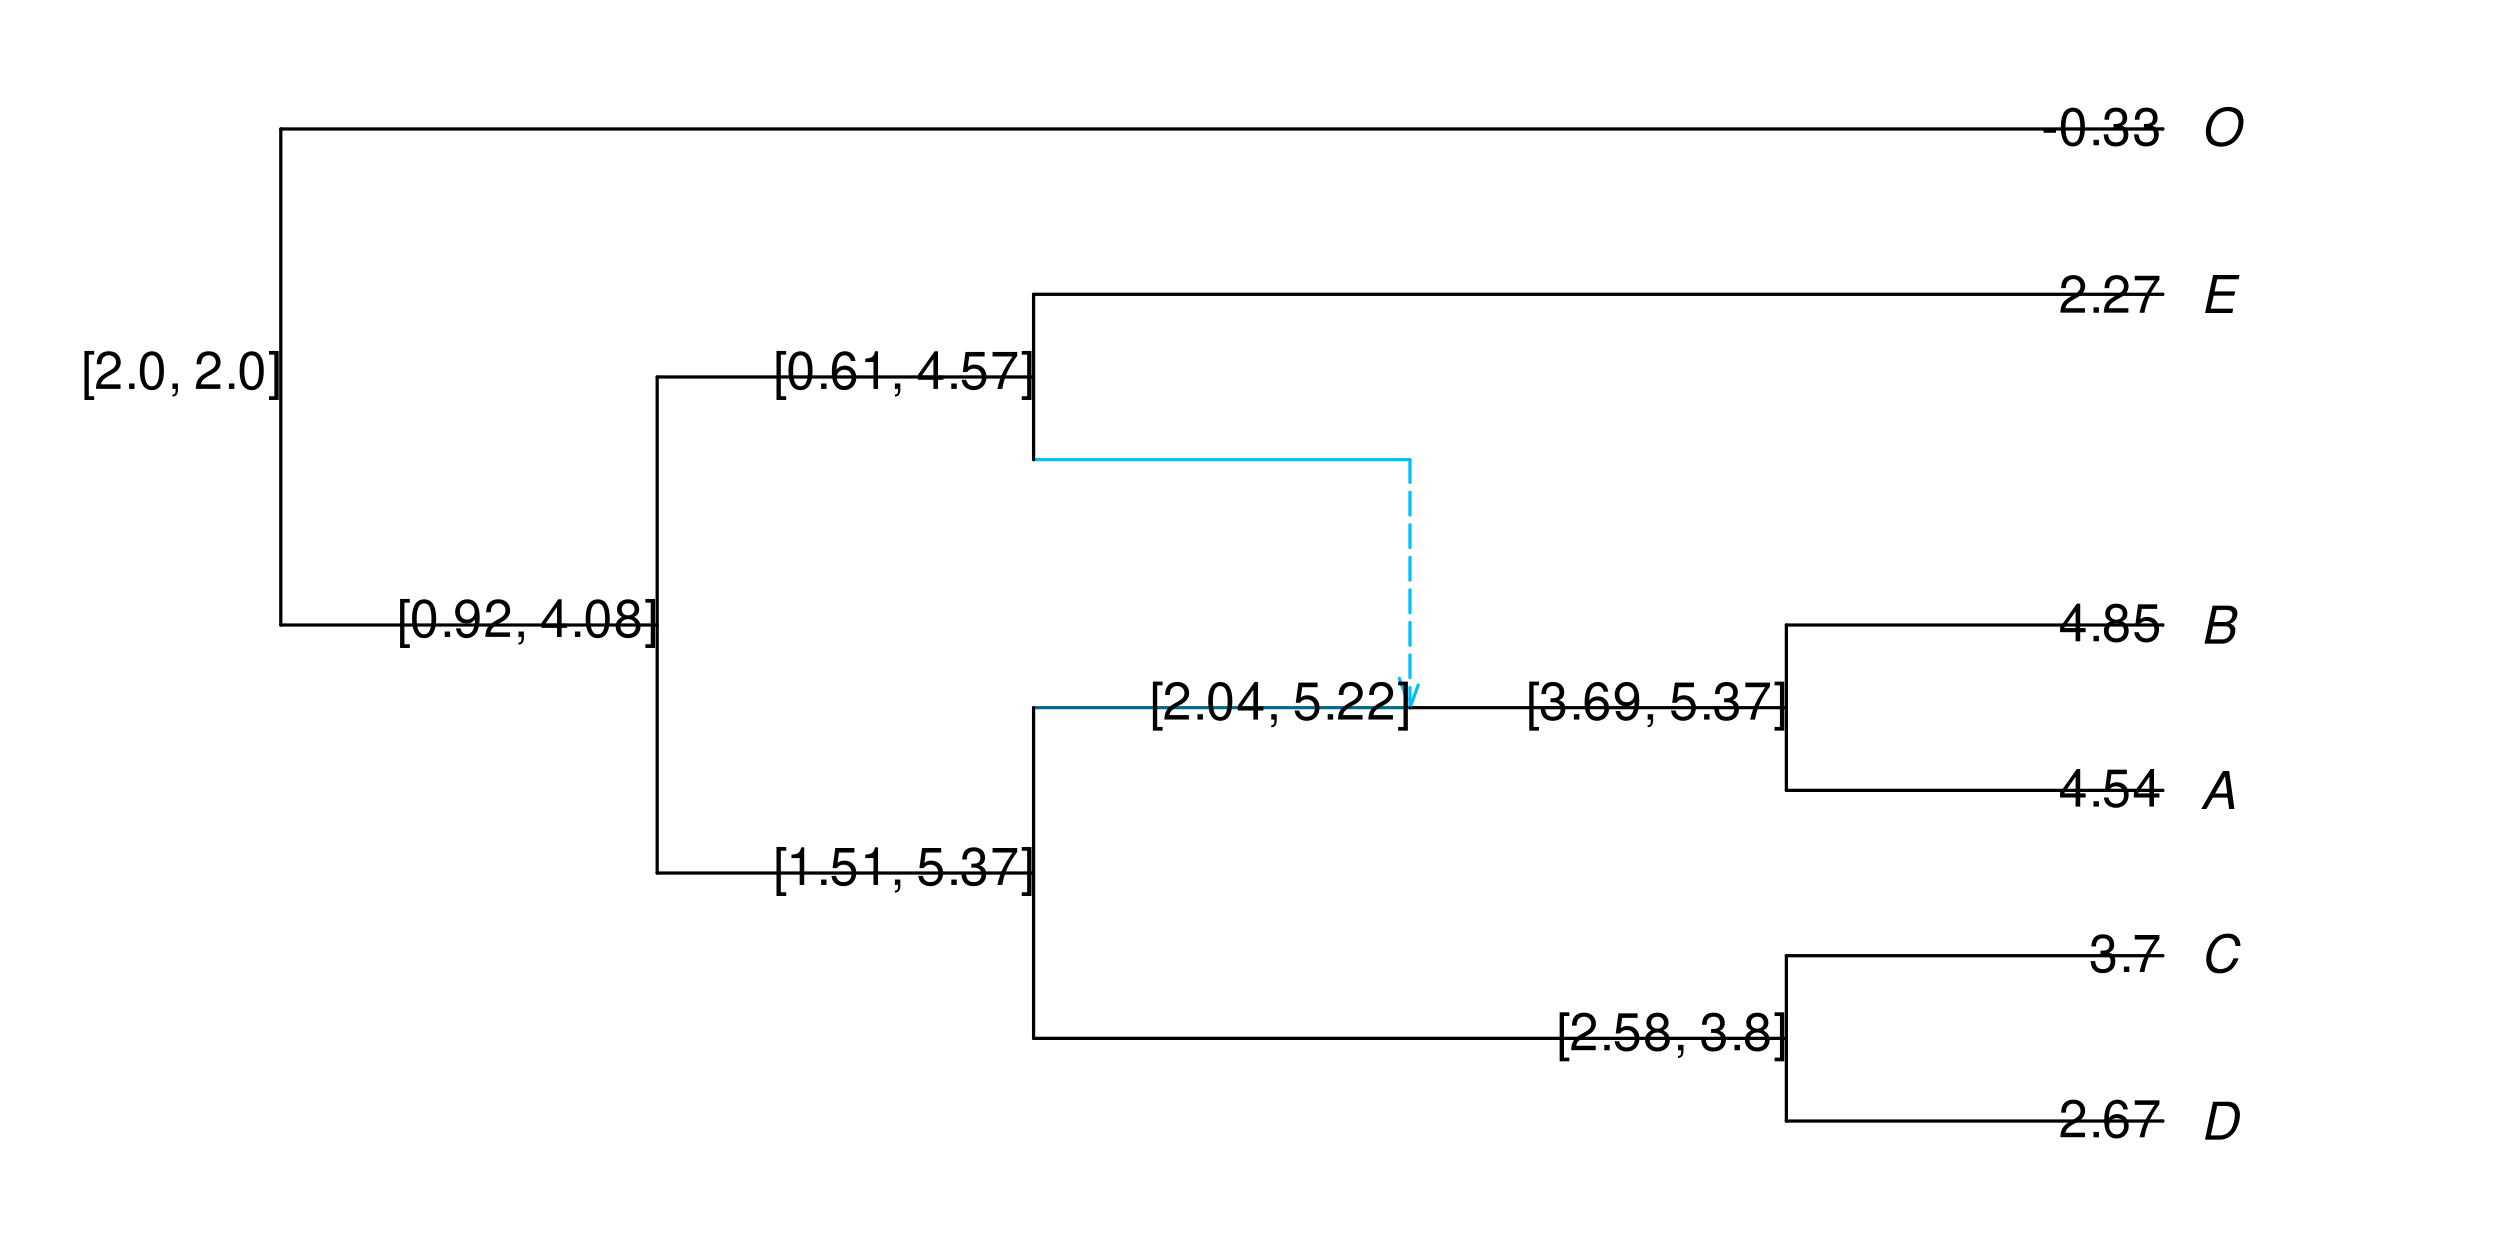
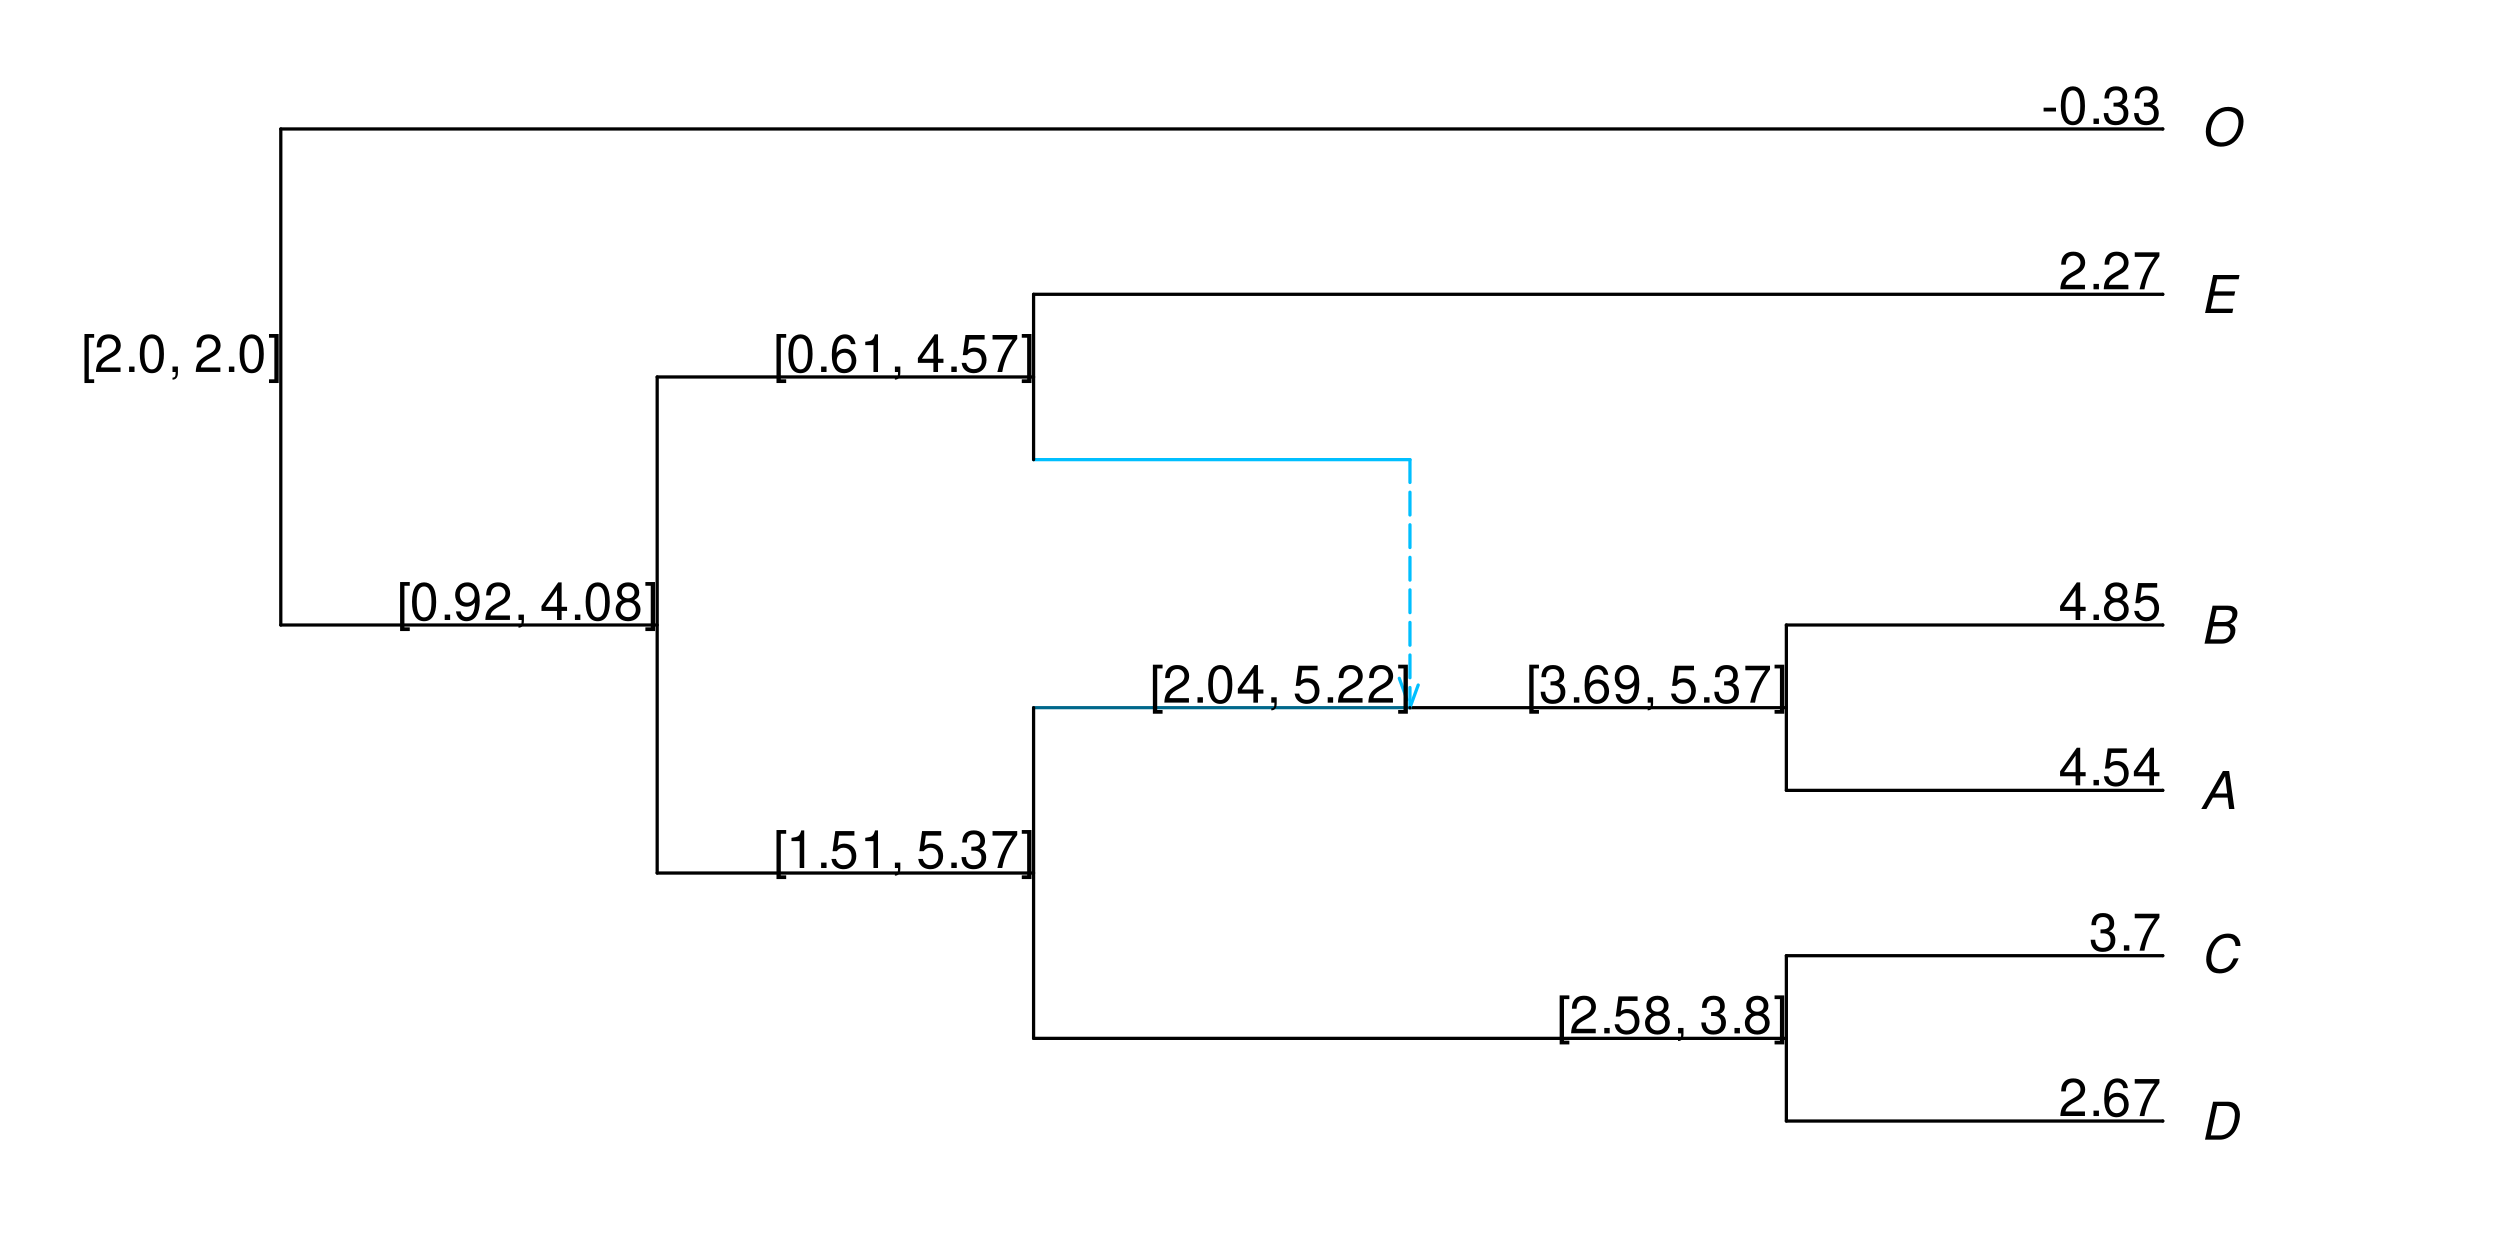
<svg xmlns="http://www.w3.org/2000/svg" xmlns:xlink="http://www.w3.org/1999/xlink" width="576" height="288" viewBox="0 0 576 288">
  <defs>
    <g>
      <g id="glyph-0-0">
        <path d="M 1.062 0 L 4.453 0 C 5.75 0 6.844 -0.547 7.719 -1.609 C 8.531 -2.609 9.109 -4.359 9.109 -5.859 C 9.109 -6.734 8.75 -7.625 8.188 -8.125 C 7.734 -8.531 7.094 -8.75 6.312 -8.75 L 2.922 -8.75 Z M 2.406 -0.984 L 3.859 -7.766 L 5.906 -7.766 C 6.734 -7.766 7.375 -7.453 7.688 -6.891 C 7.859 -6.547 7.953 -6.188 7.953 -5.766 C 7.953 -4.656 7.578 -3.219 7.094 -2.453 C 6.484 -1.5 5.562 -0.984 4.469 -0.984 Z M 2.406 -0.984 " />
      </g>
      <g id="glyph-0-1">
        <path d="M 9.234 -6.031 C 9.219 -6.547 9.156 -6.859 9.031 -7.219 C 8.781 -7.938 8.156 -8.531 7.422 -8.75 C 7.109 -8.844 6.75 -8.891 6.391 -8.891 C 5.266 -8.891 4.25 -8.516 3.469 -7.812 C 2.5 -6.938 1.797 -5.672 1.484 -4.234 C 1.391 -3.797 1.344 -3.344 1.344 -2.906 C 1.344 -1.484 2.047 -0.328 3.125 0.078 C 3.5 0.203 3.938 0.281 4.406 0.281 C 5.672 0.281 6.781 -0.188 7.562 -1.047 C 8.031 -1.562 8.406 -2.219 8.812 -3.188 L 7.641 -3.188 C 7.344 -2.516 7.156 -2.141 6.938 -1.844 C 6.438 -1.141 5.516 -0.703 4.578 -0.703 C 3.859 -0.703 3.141 -1.094 2.828 -1.688 C 2.609 -2.094 2.5 -2.578 2.5 -3.125 C 2.5 -5.078 3.594 -7.094 5 -7.688 C 5.359 -7.844 5.766 -7.922 6.188 -7.922 C 7.391 -7.922 7.984 -7.328 8.094 -6.031 Z M 9.234 -6.031 " />
      </g>
      <g id="glyph-0-2">
        <path d="M 6.281 -2.625 L 6.609 0 L 7.844 0 L 6.625 -8.75 L 5.188 -8.75 L 0.203 0 L 1.391 0 L 2.875 -2.625 Z M 6.172 -3.562 L 3.391 -3.562 L 5.688 -7.562 Z M 6.172 -3.562 " />
      </g>
      <g id="glyph-0-3">
        <path d="M 0.953 0 L 4.906 0 C 5.891 0 6.656 -0.344 7.281 -1.047 C 7.797 -1.625 8.062 -2.312 8.062 -3.094 C 8.062 -3.828 7.734 -4.25 6.906 -4.609 C 7.766 -4.984 8.328 -5.656 8.484 -6.484 C 8.516 -6.641 8.531 -6.812 8.531 -7.016 C 8.531 -7.469 8.406 -7.812 8.094 -8.141 C 7.688 -8.562 7.188 -8.75 6.359 -8.75 L 2.812 -8.75 Z M 3.125 -4.984 L 3.734 -7.766 L 5.891 -7.766 C 6.922 -7.766 7.375 -7.438 7.375 -6.734 C 7.375 -6.281 7.219 -5.859 6.922 -5.531 C 6.562 -5.141 6.094 -4.984 5.297 -4.984 Z M 2.281 -0.984 L 2.922 -4 L 5.641 -4 C 6.469 -4 6.906 -3.625 6.906 -2.906 C 6.906 -2.438 6.781 -2.031 6.5 -1.672 C 6.125 -1.188 5.672 -0.984 5 -0.984 Z M 2.281 -0.984 " />
      </g>
      <g id="glyph-0-4">
        <path d="M 3.062 -3.984 L 7.797 -3.984 L 8.016 -4.969 L 3.266 -4.969 L 3.859 -7.766 L 8.812 -7.766 L 9.016 -8.75 L 2.938 -8.75 L 1.078 0 L 7.359 0 L 7.562 -0.984 L 2.406 -0.984 Z M 3.062 -3.984 " />
      </g>
      <g id="glyph-0-5">
        <path d="M 6.438 -8.891 C 5.375 -8.891 4.453 -8.594 3.625 -7.969 C 2.609 -7.219 1.844 -6.078 1.469 -4.781 C 1.312 -4.25 1.25 -3.703 1.25 -3.156 C 1.25 -2.109 1.578 -1.203 2.125 -0.641 C 2.703 -0.078 3.672 0.281 4.688 0.281 C 6.594 0.281 8.047 -0.594 9.047 -2.312 C 9.641 -3.328 9.938 -4.453 9.938 -5.562 C 9.938 -6.203 9.781 -6.859 9.5 -7.375 C 9.172 -8 8.641 -8.422 7.875 -8.672 C 7.422 -8.812 6.969 -8.891 6.438 -8.891 Z M 6.297 -7.922 C 7.109 -7.922 7.891 -7.578 8.297 -7.062 C 8.609 -6.641 8.781 -6.078 8.781 -5.359 C 8.781 -4.453 8.547 -3.531 8.094 -2.719 C 7.578 -1.812 6.906 -1.219 6.031 -0.906 C 5.641 -0.75 5.266 -0.703 4.844 -0.703 C 3.547 -0.703 2.609 -1.469 2.438 -2.719 C 2.406 -2.891 2.406 -3.078 2.406 -3.25 C 2.406 -4.156 2.641 -5.094 3.094 -5.906 C 3.594 -6.797 4.266 -7.391 5.141 -7.719 C 5.531 -7.859 5.891 -7.922 6.297 -7.922 Z M 6.297 -7.922 " />
      </g>
      <g id="glyph-1-0">
        <path d="M 6.078 -1.047 L 1.594 -1.047 C 1.703 -1.766 2.094 -2.219 3.125 -2.859 L 4.328 -3.531 C 5.516 -4.188 6.125 -5.078 6.125 -6.141 C 6.125 -6.859 5.844 -7.531 5.344 -8 C 4.844 -8.453 4.219 -8.672 3.406 -8.672 C 2.328 -8.672 1.531 -8.297 1.062 -7.547 C 0.75 -7.094 0.625 -6.547 0.594 -5.672 L 1.656 -5.672 C 1.688 -6.266 1.766 -6.609 1.906 -6.906 C 2.188 -7.422 2.734 -7.75 3.375 -7.75 C 4.328 -7.75 5.047 -7.062 5.047 -6.125 C 5.047 -5.422 4.656 -4.828 3.906 -4.391 L 2.797 -3.75 C 1.016 -2.719 0.5 -1.906 0.406 -0.016 L 6.078 -0.016 Z M 6.078 -1.047 " />
      </g>
      <g id="glyph-1-1">
        <path d="M 2.297 -1.25 L 1.047 -1.25 L 1.047 0 L 2.297 0 Z M 2.297 -1.25 " />
      </g>
      <g id="glyph-1-2">
        <path d="M 5.969 -6.422 C 5.766 -7.844 4.859 -8.672 3.562 -8.672 C 2.625 -8.672 1.781 -8.219 1.281 -7.438 C 0.75 -6.594 0.516 -5.531 0.516 -3.953 C 0.516 -2.5 0.719 -1.578 1.234 -0.797 C 1.688 -0.094 2.438 0.281 3.375 0.281 C 4.984 0.281 6.156 -0.938 6.156 -2.625 C 6.156 -4.219 5.078 -5.359 3.547 -5.359 C 2.719 -5.359 2.047 -5.047 1.594 -4.406 C 1.609 -6.547 2.281 -7.734 3.484 -7.734 C 4.234 -7.734 4.75 -7.266 4.922 -6.422 Z M 3.422 -4.422 C 4.438 -4.422 5.078 -3.703 5.078 -2.547 C 5.078 -1.453 4.359 -0.656 3.391 -0.656 C 2.406 -0.656 1.656 -1.484 1.656 -2.594 C 1.656 -3.672 2.375 -4.422 3.422 -4.422 Z M 3.422 -4.422 " />
      </g>
      <g id="glyph-1-3">
        <path d="M 6.234 -8.516 L 0.547 -8.516 L 0.547 -7.469 L 5.141 -7.469 C 3.125 -4.578 2.297 -2.797 1.656 0 L 2.781 0 C 3.25 -2.719 4.312 -5.062 6.234 -7.625 Z M 6.234 -8.516 " />
      </g>
      <g id="glyph-1-4">
        <path d="M 2.656 -4 L 3.234 -4 C 4.375 -4 4.984 -3.453 4.984 -2.406 C 4.984 -1.312 4.328 -0.656 3.234 -0.656 C 2.078 -0.656 1.516 -1.25 1.438 -2.516 L 0.391 -2.516 C 0.438 -1.828 0.547 -1.375 0.75 -0.984 C 1.203 -0.141 2.031 0.281 3.188 0.281 C 4.938 0.281 6.078 -0.781 6.078 -2.422 C 6.078 -3.531 5.656 -4.125 4.625 -4.484 C 5.422 -4.812 5.812 -5.406 5.812 -6.281 C 5.812 -7.781 4.844 -8.672 3.234 -8.672 C 1.516 -8.672 0.594 -7.719 0.562 -5.875 L 1.625 -5.875 C 1.625 -6.406 1.688 -6.703 1.812 -6.969 C 2.047 -7.469 2.578 -7.75 3.234 -7.75 C 4.172 -7.75 4.734 -7.188 4.734 -6.25 C 4.734 -5.641 4.531 -5.266 4.062 -5.062 C 3.766 -4.938 3.391 -4.891 2.656 -4.891 Z M 2.656 -4 " />
      </g>
      <g id="glyph-1-5">
        <path d="M 3 -8.75 L 0.766 -8.75 L 0.766 2.547 L 3 2.547 L 3 1.688 L 1.766 1.688 L 1.766 -7.891 L 3 -7.891 Z M 3 -8.75 " />
      </g>
      <g id="glyph-1-6">
        <path d="M 5.719 -8.516 L 1.312 -8.516 L 0.688 -3.875 L 1.656 -3.875 C 2.141 -4.469 2.562 -4.672 3.234 -4.672 C 4.375 -4.672 5.078 -3.891 5.078 -2.625 C 5.078 -1.406 4.375 -0.656 3.219 -0.656 C 2.297 -0.656 1.734 -1.125 1.469 -2.094 L 0.422 -2.094 C 0.562 -1.391 0.688 -1.062 0.938 -0.75 C 1.422 -0.094 2.281 0.281 3.234 0.281 C 4.953 0.281 6.156 -0.969 6.156 -2.766 C 6.156 -4.453 5.047 -5.609 3.406 -5.609 C 2.812 -5.609 2.328 -5.453 1.844 -5.094 L 2.172 -7.469 L 5.719 -7.469 Z M 5.719 -8.516 " />
      </g>
      <g id="glyph-1-7">
        <path d="M 4.688 -4.578 C 5.578 -5.109 5.859 -5.547 5.859 -6.359 C 5.859 -7.734 4.812 -8.672 3.297 -8.672 C 1.797 -8.672 0.75 -7.734 0.75 -6.375 C 0.75 -5.547 1.016 -5.125 1.891 -4.578 C 0.922 -4.078 0.438 -3.375 0.438 -2.406 C 0.438 -0.828 1.609 0.281 3.297 0.281 C 4.984 0.281 6.156 -0.828 6.156 -2.406 C 6.156 -3.375 5.672 -4.078 4.688 -4.578 Z M 3.297 -7.734 C 4.203 -7.734 4.781 -7.203 4.781 -6.344 C 4.781 -5.516 4.188 -4.984 3.297 -4.984 C 2.406 -4.984 1.828 -5.516 1.828 -6.359 C 1.828 -7.203 2.406 -7.734 3.297 -7.734 Z M 3.297 -4.094 C 4.359 -4.094 5.078 -3.391 5.078 -2.391 C 5.078 -1.344 4.375 -0.656 3.281 -0.656 C 2.25 -0.656 1.531 -1.375 1.531 -2.375 C 1.531 -3.406 2.234 -4.094 3.297 -4.094 Z M 3.297 -4.094 " />
      </g>
      <g id="glyph-1-8">
        <path d="M 1.047 -1.25 L 1.047 0 L 1.766 0 L 1.766 0.219 C 1.766 1.047 1.609 1.281 1.047 1.312 L 1.047 1.766 C 1.844 1.781 2.297 1.219 2.297 0.188 L 2.297 -1.25 Z M 1.047 -1.25 " />
      </g>
      <g id="glyph-1-9">
</g>
      <g id="glyph-1-10">
        <path d="M 0.281 2.547 L 2.516 2.547 L 2.516 -8.75 L 0.281 -8.75 L 0.281 -7.891 L 1.516 -7.891 L 1.516 1.688 L 0.281 1.688 Z M 0.281 2.547 " />
      </g>
      <g id="glyph-1-11">
        <path d="M 3.922 -2.094 L 3.922 0 L 4.984 0 L 4.984 -2.094 L 6.234 -2.094 L 6.234 -3.047 L 4.984 -3.047 L 4.984 -8.672 L 4.203 -8.672 L 0.344 -3.219 L 0.344 -2.094 Z M 3.922 -3.047 L 1.266 -3.047 L 3.922 -6.875 Z M 3.922 -3.047 " />
      </g>
      <g id="glyph-1-12">
        <path d="M 0.641 -1.984 C 0.844 -0.562 1.75 0.281 3.047 0.281 C 4 0.281 4.844 -0.188 5.344 -0.953 C 5.875 -1.812 6.109 -2.875 6.109 -4.438 C 6.109 -5.906 5.891 -6.828 5.391 -7.594 C 4.922 -8.297 4.172 -8.672 3.234 -8.672 C 1.625 -8.672 0.453 -7.469 0.453 -5.781 C 0.453 -4.188 1.531 -3.062 3.078 -3.062 C 3.875 -3.062 4.469 -3.344 5.016 -4.016 C 5 -1.844 4.328 -0.656 3.125 -0.656 C 2.375 -0.656 1.859 -1.141 1.688 -1.984 Z M 3.234 -7.75 C 4.219 -7.75 4.953 -6.922 4.953 -5.812 C 4.953 -4.734 4.234 -4 3.188 -4 C 2.172 -4 1.531 -4.719 1.531 -5.875 C 1.531 -6.953 2.25 -7.75 3.234 -7.75 Z M 3.234 -7.75 " />
      </g>
      <g id="glyph-1-13">
        <path d="M 3.297 -8.672 C 2.516 -8.672 1.781 -8.312 1.344 -7.734 C 0.797 -6.953 0.516 -5.812 0.516 -4.203 C 0.516 -1.266 1.469 0.281 3.297 0.281 C 5.094 0.281 6.078 -1.266 6.078 -4.125 C 6.078 -5.812 5.812 -6.938 5.25 -7.734 C 4.812 -8.328 4.109 -8.672 3.297 -8.672 Z M 3.297 -7.734 C 4.438 -7.734 5 -6.578 5 -4.219 C 5 -1.75 4.453 -0.594 3.281 -0.594 C 2.156 -0.594 1.594 -1.797 1.594 -4.188 C 1.594 -6.578 2.156 -7.734 3.297 -7.734 Z M 3.297 -7.734 " />
      </g>
      <g id="glyph-1-14">
        <path d="M 3.109 -6.188 L 3.109 0 L 4.156 0 L 4.156 -8.672 L 3.469 -8.672 C 3.094 -7.344 2.859 -7.156 1.219 -6.953 L 1.219 -6.188 Z M 3.109 -6.188 " />
      </g>
      <g id="glyph-1-15">
        <path d="M 3.406 -3.75 L 0.547 -3.75 L 0.547 -2.875 L 3.406 -2.875 Z M 3.406 -3.75 " />
      </g>
    </g>
  </defs>
  <rect x="-57.6" y="-28.8" width="691.2" height="345.6" fill="rgb(100%, 100%, 100%)" fill-opacity="1" />
  <path fill="none" stroke-width="0.75" stroke-linecap="round" stroke-linejoin="round" stroke="rgb(0%, 0%, 0%)" stroke-opacity="1" stroke-miterlimit="10" d="M 411.578 258.285 L 498.297 258.285 " />
  <path fill="none" stroke-width="0.75" stroke-linecap="round" stroke-linejoin="round" stroke="rgb(0%, 0%, 0%)" stroke-opacity="1" stroke-miterlimit="10" d="M 411.578 220.191 L 498.297 220.191 " />
  <path fill="none" stroke-width="0.75" stroke-linecap="round" stroke-linejoin="round" stroke="rgb(0%, 0%, 0%)" stroke-opacity="1" stroke-miterlimit="10" d="M 238.137 239.238 L 411.578 239.238 " />
  <path fill="none" stroke-width="0.75" stroke-linecap="round" stroke-linejoin="round" stroke="rgb(0%, 0%, 0%)" stroke-opacity="1" stroke-miterlimit="10" d="M 411.578 182.094 L 498.297 182.094 " />
  <path fill="none" stroke-width="0.75" stroke-linecap="round" stroke-linejoin="round" stroke="rgb(0%, 0%, 0%)" stroke-opacity="1" stroke-miterlimit="10" d="M 411.578 144 L 498.297 144 " />
  <path fill="none" stroke-width="0.75" stroke-linecap="round" stroke-linejoin="round" stroke="rgb(0%, 0%, 0%)" stroke-opacity="1" stroke-miterlimit="10" d="M 324.855 163.047 L 411.578 163.047 " />
  <path fill="none" stroke-width="0.75" stroke-linecap="round" stroke-linejoin="round" stroke="rgb(0%, 40.784%, 54.51%)" stroke-opacity="1" stroke-miterlimit="10" d="M 238.137 163.047 L 324.855 163.047 " />
  <path fill="none" stroke-width="0.75" stroke-linecap="round" stroke-linejoin="round" stroke="rgb(0%, 0%, 0%)" stroke-opacity="1" stroke-miterlimit="10" d="M 151.414 201.145 L 238.137 201.145 " />
  <path fill="none" stroke-width="0.75" stroke-linecap="round" stroke-linejoin="round" stroke="rgb(0%, 74.902%, 100%)" stroke-opacity="1" stroke-miterlimit="10" d="M 238.137 105.906 L 324.855 105.906 " />
  <path fill="none" stroke-width="0.75" stroke-linecap="round" stroke-linejoin="round" stroke="rgb(0%, 0%, 0%)" stroke-opacity="1" stroke-miterlimit="10" d="M 238.137 67.809 L 498.297 67.809 " />
  <path fill="none" stroke-width="0.75" stroke-linecap="round" stroke-linejoin="round" stroke="rgb(0%, 0%, 0%)" stroke-opacity="1" stroke-miterlimit="10" d="M 151.414 86.855 L 238.137 86.855 " />
  <path fill="none" stroke-width="0.75" stroke-linecap="round" stroke-linejoin="round" stroke="rgb(0%, 0%, 0%)" stroke-opacity="1" stroke-miterlimit="10" d="M 64.695 144 L 151.414 144 " />
  <path fill="none" stroke-width="0.75" stroke-linecap="round" stroke-linejoin="round" stroke="rgb(0%, 0%, 0%)" stroke-opacity="1" stroke-miterlimit="10" d="M 64.695 29.715 L 498.297 29.715 " />
  <path fill="none" stroke-width="0.75" stroke-linecap="round" stroke-linejoin="round" stroke="rgb(0%, 74.902%, 100%)" stroke-opacity="1" stroke-dasharray="5.25 2.25" stroke-miterlimit="10" d="M 324.855 105.906 L 324.855 163.047 " />
  <path fill="none" stroke-width="0.75" stroke-linecap="round" stroke-linejoin="round" stroke="rgb(0%, 74.902%, 100%)" stroke-opacity="1" stroke-dasharray="5.25 2.25" stroke-miterlimit="10" d="M 322.395 156.281 L 324.855 163.047 L 327.32 156.281 " />
  <path fill="none" stroke-width="0.75" stroke-linecap="round" stroke-linejoin="round" stroke="rgb(0%, 0%, 0%)" stroke-opacity="1" stroke-miterlimit="10" d="M 498.297 258.285 L 498.297 258.285 " />
  <path fill="none" stroke-width="0.75" stroke-linecap="round" stroke-linejoin="round" stroke="rgb(0%, 0%, 0%)" stroke-opacity="1" stroke-miterlimit="10" d="M 498.297 220.191 L 498.297 220.191 " />
  <path fill="none" stroke-width="0.75" stroke-linecap="round" stroke-linejoin="round" stroke="rgb(0%, 0%, 0%)" stroke-opacity="1" stroke-miterlimit="10" d="M 411.578 258.285 L 411.578 220.191 " />
  <path fill="none" stroke-width="0.75" stroke-linecap="round" stroke-linejoin="round" stroke="rgb(0%, 0%, 0%)" stroke-opacity="1" stroke-miterlimit="10" d="M 498.297 182.094 L 498.297 182.094 " />
  <path fill="none" stroke-width="0.75" stroke-linecap="round" stroke-linejoin="round" stroke="rgb(0%, 0%, 0%)" stroke-opacity="1" stroke-miterlimit="10" d="M 498.297 144 L 498.297 144 " />
  <path fill="none" stroke-width="0.75" stroke-linecap="round" stroke-linejoin="round" stroke="rgb(0%, 0%, 0%)" stroke-opacity="1" stroke-miterlimit="10" d="M 411.578 182.094 L 411.578 144 " />
  <path fill="none" stroke-width="0.75" stroke-linecap="round" stroke-linejoin="round" stroke="rgb(0%, 0%, 0%)" stroke-opacity="1" stroke-miterlimit="10" d="M 324.855 163.047 L 324.855 163.047 " />
  <path fill="none" stroke-width="0.75" stroke-linecap="round" stroke-linejoin="round" stroke="rgb(0%, 0%, 0%)" stroke-opacity="1" stroke-miterlimit="10" d="M 238.137 239.238 L 238.137 163.047 " />
  <path fill="none" stroke-width="0.75" stroke-linecap="round" stroke-linejoin="round" stroke="rgb(0%, 0%, 0%)" stroke-opacity="1" stroke-miterlimit="10" d="M 498.297 67.809 L 498.297 67.809 " />
  <path fill="none" stroke-width="0.75" stroke-linecap="round" stroke-linejoin="round" stroke="rgb(0%, 0%, 0%)" stroke-opacity="1" stroke-miterlimit="10" d="M 238.137 105.906 L 238.137 67.809 " />
  <path fill="none" stroke-width="0.75" stroke-linecap="round" stroke-linejoin="round" stroke="rgb(0%, 0%, 0%)" stroke-opacity="1" stroke-miterlimit="10" d="M 151.414 201.145 L 151.414 86.855 " />
  <path fill="none" stroke-width="0.75" stroke-linecap="round" stroke-linejoin="round" stroke="rgb(0%, 0%, 0%)" stroke-opacity="1" stroke-miterlimit="10" d="M 498.297 29.715 L 498.297 29.715 " />
  <path fill="none" stroke-width="0.75" stroke-linecap="round" stroke-linejoin="round" stroke="rgb(0%, 0%, 0%)" stroke-opacity="1" stroke-miterlimit="10" d="M 64.695 144 L 64.695 29.715 " />
  <g fill="rgb(0%, 0%, 0%)" fill-opacity="1">
    <use xlink:href="#glyph-0-0" x="506.969" y="262.585" />
  </g>
  <g fill="rgb(0%, 0%, 0%)" fill-opacity="1">
    <use xlink:href="#glyph-0-1" x="506.969" y="223.991" />
  </g>
  <g fill="rgb(0%, 0%, 0%)" fill-opacity="1">
    <use xlink:href="#glyph-0-2" x="506.969" y="186.394" />
  </g>
  <g fill="rgb(0%, 0%, 0%)" fill-opacity="1">
    <use xlink:href="#glyph-0-3" x="506.969" y="148.3" />
  </g>
  <g fill="rgb(0%, 0%, 0%)" fill-opacity="1">
    <use xlink:href="#glyph-0-4" x="506.969" y="72.108" />
  </g>
  <g fill="rgb(0%, 0%, 0%)" fill-opacity="1">
    <use xlink:href="#glyph-0-5" x="506.969" y="33.515" />
  </g>
  <g fill="rgb(0%, 0%, 0%)" fill-opacity="1">
-     <use xlink:href="#glyph-1-0" x="474.297" y="262.033" />
-     <use xlink:href="#glyph-1-1" x="481.297" y="262.033" />
-     <use xlink:href="#glyph-1-2" x="484.297" y="262.033" />
-     <use xlink:href="#glyph-1-3" x="491.297" y="262.033" />
-   </g>
-   <g fill="rgb(0%, 0%, 0%)" fill-opacity="1">
-     <use xlink:href="#glyph-1-4" x="481.297" y="223.939" />
-     <use xlink:href="#glyph-1-1" x="488.297" y="223.939" />
-     <use xlink:href="#glyph-1-3" x="491.297" y="223.939" />
-   </g>
-   <g fill="rgb(0%, 0%, 0%)" fill-opacity="1">
-     <use xlink:href="#glyph-1-5" x="358.578" y="241.986" />
-     <use xlink:href="#glyph-1-0" x="361.578" y="241.986" />
-     <use xlink:href="#glyph-1-1" x="368.578" y="241.986" />
-     <use xlink:href="#glyph-1-6" x="371.578" y="241.986" />
-     <use xlink:href="#glyph-1-7" x="378.578" y="241.986" />
-     <use xlink:href="#glyph-1-8" x="385.578" y="241.986" />
-     <use xlink:href="#glyph-1-9" x="388.578" y="241.986" />
-     <use xlink:href="#glyph-1-4" x="391.578" y="241.986" />
-     <use xlink:href="#glyph-1-1" x="398.578" y="241.986" />
-     <use xlink:href="#glyph-1-7" x="401.578" y="241.986" />
-     <use xlink:href="#glyph-1-10" x="408.578" y="241.986" />
-   </g>
-   <g fill="rgb(0%, 0%, 0%)" fill-opacity="1">
-     <use xlink:href="#glyph-1-11" x="474.297" y="185.842" />
-     <use xlink:href="#glyph-1-1" x="481.297" y="185.842" />
-     <use xlink:href="#glyph-1-6" x="484.297" y="185.842" />
-     <use xlink:href="#glyph-1-11" x="491.297" y="185.842" />
-   </g>
-   <g fill="rgb(0%, 0%, 0%)" fill-opacity="1">
-     <use xlink:href="#glyph-1-11" x="474.297" y="147.748" />
-     <use xlink:href="#glyph-1-1" x="481.297" y="147.748" />
-     <use xlink:href="#glyph-1-7" x="484.297" y="147.748" />
-     <use xlink:href="#glyph-1-6" x="491.297" y="147.748" />
-   </g>
-   <g fill="rgb(0%, 0%, 0%)" fill-opacity="1">
-     <use xlink:href="#glyph-1-5" x="351.578" y="165.795" />
-     <use xlink:href="#glyph-1-4" x="354.578" y="165.795" />
-     <use xlink:href="#glyph-1-1" x="361.578" y="165.795" />
-     <use xlink:href="#glyph-1-2" x="364.578" y="165.795" />
-     <use xlink:href="#glyph-1-12" x="371.578" y="165.795" />
-     <use xlink:href="#glyph-1-8" x="378.578" y="165.795" />
-     <use xlink:href="#glyph-1-9" x="381.578" y="165.795" />
-     <use xlink:href="#glyph-1-6" x="384.578" y="165.795" />
-     <use xlink:href="#glyph-1-1" x="391.578" y="165.795" />
-     <use xlink:href="#glyph-1-4" x="394.578" y="165.795" />
-     <use xlink:href="#glyph-1-3" x="401.578" y="165.795" />
-     <use xlink:href="#glyph-1-10" x="408.578" y="165.795" />
-   </g>
-   <g fill="rgb(0%, 0%, 0%)" fill-opacity="1">
-     <use xlink:href="#glyph-1-5" x="264.855" y="165.795" />
-     <use xlink:href="#glyph-1-0" x="267.855" y="165.795" />
-     <use xlink:href="#glyph-1-1" x="274.855" y="165.795" />
-     <use xlink:href="#glyph-1-13" x="277.855" y="165.795" />
-     <use xlink:href="#glyph-1-11" x="284.855" y="165.795" />
-     <use xlink:href="#glyph-1-8" x="291.855" y="165.795" />
-     <use xlink:href="#glyph-1-9" x="294.855" y="165.795" />
-     <use xlink:href="#glyph-1-6" x="297.855" y="165.795" />
-     <use xlink:href="#glyph-1-1" x="304.855" y="165.795" />
-     <use xlink:href="#glyph-1-0" x="307.855" y="165.795" />
-     <use xlink:href="#glyph-1-0" x="314.855" y="165.795" />
-     <use xlink:href="#glyph-1-10" x="321.855" y="165.795" />
-   </g>
-   <g fill="rgb(0%, 0%, 0%)" fill-opacity="1">
-     <use xlink:href="#glyph-1-5" x="178.137" y="203.893" />
-     <use xlink:href="#glyph-1-14" x="181.137" y="203.893" />
-     <use xlink:href="#glyph-1-1" x="188.137" y="203.893" />
-     <use xlink:href="#glyph-1-6" x="191.137" y="203.893" />
-     <use xlink:href="#glyph-1-14" x="198.137" y="203.893" />
-     <use xlink:href="#glyph-1-8" x="205.137" y="203.893" />
-     <use xlink:href="#glyph-1-9" x="208.137" y="203.893" />
-     <use xlink:href="#glyph-1-6" x="211.137" y="203.893" />
-     <use xlink:href="#glyph-1-1" x="218.137" y="203.893" />
-     <use xlink:href="#glyph-1-4" x="221.137" y="203.893" />
-     <use xlink:href="#glyph-1-3" x="228.137" y="203.893" />
-     <use xlink:href="#glyph-1-10" x="235.137" y="203.893" />
-   </g>
-   <g fill="rgb(0%, 0%, 0%)" fill-opacity="1">
-     <use xlink:href="#glyph-1-0" x="474.297" y="72.057" />
-     <use xlink:href="#glyph-1-1" x="481.297" y="72.057" />
-     <use xlink:href="#glyph-1-0" x="484.297" y="72.057" />
-     <use xlink:href="#glyph-1-3" x="491.297" y="72.057" />
-   </g>
-   <g fill="rgb(0%, 0%, 0%)" fill-opacity="1">
-     <use xlink:href="#glyph-1-5" x="178.137" y="89.604" />
-     <use xlink:href="#glyph-1-13" x="181.137" y="89.604" />
-     <use xlink:href="#glyph-1-1" x="188.137" y="89.604" />
-     <use xlink:href="#glyph-1-2" x="191.137" y="89.604" />
-     <use xlink:href="#glyph-1-14" x="198.137" y="89.604" />
-     <use xlink:href="#glyph-1-8" x="205.137" y="89.604" />
-     <use xlink:href="#glyph-1-9" x="208.137" y="89.604" />
-     <use xlink:href="#glyph-1-11" x="211.137" y="89.604" />
-     <use xlink:href="#glyph-1-1" x="218.137" y="89.604" />
-     <use xlink:href="#glyph-1-6" x="221.137" y="89.604" />
-     <use xlink:href="#glyph-1-3" x="228.137" y="89.604" />
-     <use xlink:href="#glyph-1-10" x="235.137" y="89.604" />
-   </g>
-   <g fill="rgb(0%, 0%, 0%)" fill-opacity="1">
-     <use xlink:href="#glyph-1-5" x="91.414" y="146.748" />
-     <use xlink:href="#glyph-1-13" x="94.414" y="146.748" />
-     <use xlink:href="#glyph-1-1" x="101.414" y="146.748" />
-     <use xlink:href="#glyph-1-12" x="104.414" y="146.748" />
-     <use xlink:href="#glyph-1-0" x="111.414" y="146.748" />
-     <use xlink:href="#glyph-1-8" x="118.414" y="146.748" />
-     <use xlink:href="#glyph-1-9" x="121.414" y="146.748" />
-     <use xlink:href="#glyph-1-11" x="124.414" y="146.748" />
-     <use xlink:href="#glyph-1-1" x="131.414" y="146.748" />
-     <use xlink:href="#glyph-1-13" x="134.414" y="146.748" />
-     <use xlink:href="#glyph-1-7" x="141.414" y="146.748" />
-     <use xlink:href="#glyph-1-10" x="148.414" y="146.748" />
-   </g>
-   <g fill="rgb(0%, 0%, 0%)" fill-opacity="1">
-     <use xlink:href="#glyph-1-15" x="470.297" y="33.463" />
-     <use xlink:href="#glyph-1-13" x="474.297" y="33.463" />
-     <use xlink:href="#glyph-1-1" x="481.297" y="33.463" />
-     <use xlink:href="#glyph-1-4" x="484.297" y="33.463" />
-     <use xlink:href="#glyph-1-4" x="491.297" y="33.463" />
-   </g>
-   <g fill="rgb(0%, 0%, 0%)" fill-opacity="1">
-     <use xlink:href="#glyph-1-5" x="18.695" y="89.604" />
-     <use xlink:href="#glyph-1-0" x="21.695" y="89.604" />
-     <use xlink:href="#glyph-1-1" x="28.695" y="89.604" />
-     <use xlink:href="#glyph-1-13" x="31.695" y="89.604" />
-     <use xlink:href="#glyph-1-8" x="38.695" y="89.604" />
-     <use xlink:href="#glyph-1-9" x="41.695" y="89.604" />
-     <use xlink:href="#glyph-1-0" x="44.695" y="89.604" />
-     <use xlink:href="#glyph-1-1" x="51.695" y="89.604" />
-     <use xlink:href="#glyph-1-13" x="54.695" y="89.604" />
-     <use xlink:href="#glyph-1-10" x="61.695" y="89.604" />
+     <use xlink:href="#glyph-1-0" x="474.297" y="257.135" />
+     <use xlink:href="#glyph-1-1" x="481.297" y="257.135" />
+     <use xlink:href="#glyph-1-2" x="484.297" y="257.135" />
+     <use xlink:href="#glyph-1-3" x="491.297" y="257.135" />
+   </g>
+   <g fill="rgb(0%, 0%, 0%)" fill-opacity="1">
+     <use xlink:href="#glyph-1-4" x="481.297" y="219.037" />
+     <use xlink:href="#glyph-1-1" x="488.297" y="219.037" />
+     <use xlink:href="#glyph-1-3" x="491.297" y="219.037" />
+   </g>
+   <g fill="rgb(0%, 0%, 0%)" fill-opacity="1">
+     <use xlink:href="#glyph-1-5" x="358.578" y="238.088" />
+     <use xlink:href="#glyph-1-0" x="361.578" y="238.088" />
+     <use xlink:href="#glyph-1-1" x="368.578" y="238.088" />
+     <use xlink:href="#glyph-1-6" x="371.578" y="238.088" />
+     <use xlink:href="#glyph-1-7" x="378.578" y="238.088" />
+     <use xlink:href="#glyph-1-8" x="385.578" y="238.088" />
+     <use xlink:href="#glyph-1-9" x="388.578" y="238.088" />
+     <use xlink:href="#glyph-1-4" x="391.578" y="238.088" />
+     <use xlink:href="#glyph-1-1" x="398.578" y="238.088" />
+     <use xlink:href="#glyph-1-7" x="401.578" y="238.088" />
+     <use xlink:href="#glyph-1-10" x="408.578" y="238.088" />
+   </g>
+   <g fill="rgb(0%, 0%, 0%)" fill-opacity="1">
+     <use xlink:href="#glyph-1-11" x="474.297" y="180.943" />
+     <use xlink:href="#glyph-1-1" x="481.297" y="180.943" />
+     <use xlink:href="#glyph-1-6" x="484.297" y="180.943" />
+     <use xlink:href="#glyph-1-11" x="491.297" y="180.943" />
+   </g>
+   <g fill="rgb(0%, 0%, 0%)" fill-opacity="1">
+     <use xlink:href="#glyph-1-11" x="474.297" y="142.85" />
+     <use xlink:href="#glyph-1-1" x="481.297" y="142.85" />
+     <use xlink:href="#glyph-1-7" x="484.297" y="142.85" />
+     <use xlink:href="#glyph-1-6" x="491.297" y="142.85" />
+   </g>
+   <g fill="rgb(0%, 0%, 0%)" fill-opacity="1">
+     <use xlink:href="#glyph-1-5" x="351.578" y="161.896" />
+     <use xlink:href="#glyph-1-4" x="354.578" y="161.896" />
+     <use xlink:href="#glyph-1-1" x="361.578" y="161.896" />
+     <use xlink:href="#glyph-1-2" x="364.578" y="161.896" />
+     <use xlink:href="#glyph-1-12" x="371.578" y="161.896" />
+     <use xlink:href="#glyph-1-8" x="378.578" y="161.896" />
+     <use xlink:href="#glyph-1-9" x="381.578" y="161.896" />
+     <use xlink:href="#glyph-1-6" x="384.578" y="161.896" />
+     <use xlink:href="#glyph-1-1" x="391.578" y="161.896" />
+     <use xlink:href="#glyph-1-4" x="394.578" y="161.896" />
+     <use xlink:href="#glyph-1-3" x="401.578" y="161.896" />
+     <use xlink:href="#glyph-1-10" x="408.578" y="161.896" />
+   </g>
+   <g fill="rgb(0%, 0%, 0%)" fill-opacity="1">
+     <use xlink:href="#glyph-1-5" x="264.855" y="161.896" />
+     <use xlink:href="#glyph-1-0" x="267.855" y="161.896" />
+     <use xlink:href="#glyph-1-1" x="274.855" y="161.896" />
+     <use xlink:href="#glyph-1-13" x="277.855" y="161.896" />
+     <use xlink:href="#glyph-1-11" x="284.855" y="161.896" />
+     <use xlink:href="#glyph-1-8" x="291.855" y="161.896" />
+     <use xlink:href="#glyph-1-9" x="294.855" y="161.896" />
+     <use xlink:href="#glyph-1-6" x="297.855" y="161.896" />
+     <use xlink:href="#glyph-1-1" x="304.855" y="161.896" />
+     <use xlink:href="#glyph-1-0" x="307.855" y="161.896" />
+     <use xlink:href="#glyph-1-0" x="314.855" y="161.896" />
+     <use xlink:href="#glyph-1-10" x="321.855" y="161.896" />
+   </g>
+   <g fill="rgb(0%, 0%, 0%)" fill-opacity="1">
+     <use xlink:href="#glyph-1-5" x="178.137" y="199.99" />
+     <use xlink:href="#glyph-1-14" x="181.137" y="199.99" />
+     <use xlink:href="#glyph-1-1" x="188.137" y="199.99" />
+     <use xlink:href="#glyph-1-6" x="191.137" y="199.99" />
+     <use xlink:href="#glyph-1-14" x="198.137" y="199.99" />
+     <use xlink:href="#glyph-1-8" x="205.137" y="199.99" />
+     <use xlink:href="#glyph-1-9" x="208.137" y="199.99" />
+     <use xlink:href="#glyph-1-6" x="211.137" y="199.99" />
+     <use xlink:href="#glyph-1-1" x="218.137" y="199.99" />
+     <use xlink:href="#glyph-1-4" x="221.137" y="199.99" />
+     <use xlink:href="#glyph-1-3" x="228.137" y="199.99" />
+     <use xlink:href="#glyph-1-10" x="235.137" y="199.99" />
+   </g>
+   <g fill="rgb(0%, 0%, 0%)" fill-opacity="1">
+     <use xlink:href="#glyph-1-0" x="474.297" y="66.658" />
+     <use xlink:href="#glyph-1-1" x="481.297" y="66.658" />
+     <use xlink:href="#glyph-1-0" x="484.297" y="66.658" />
+     <use xlink:href="#glyph-1-3" x="491.297" y="66.658" />
+   </g>
+   <g fill="rgb(0%, 0%, 0%)" fill-opacity="1">
+     <use xlink:href="#glyph-1-5" x="178.137" y="85.705" />
+     <use xlink:href="#glyph-1-13" x="181.137" y="85.705" />
+     <use xlink:href="#glyph-1-1" x="188.137" y="85.705" />
+     <use xlink:href="#glyph-1-2" x="191.137" y="85.705" />
+     <use xlink:href="#glyph-1-14" x="198.137" y="85.705" />
+     <use xlink:href="#glyph-1-8" x="205.137" y="85.705" />
+     <use xlink:href="#glyph-1-9" x="208.137" y="85.705" />
+     <use xlink:href="#glyph-1-11" x="211.137" y="85.705" />
+     <use xlink:href="#glyph-1-1" x="218.137" y="85.705" />
+     <use xlink:href="#glyph-1-6" x="221.137" y="85.705" />
+     <use xlink:href="#glyph-1-3" x="228.137" y="85.705" />
+     <use xlink:href="#glyph-1-10" x="235.137" y="85.705" />
+   </g>
+   <g fill="rgb(0%, 0%, 0%)" fill-opacity="1">
+     <use xlink:href="#glyph-1-5" x="91.414" y="142.85" />
+     <use xlink:href="#glyph-1-13" x="94.414" y="142.85" />
+     <use xlink:href="#glyph-1-1" x="101.414" y="142.85" />
+     <use xlink:href="#glyph-1-12" x="104.414" y="142.85" />
+     <use xlink:href="#glyph-1-0" x="111.414" y="142.85" />
+     <use xlink:href="#glyph-1-8" x="118.414" y="142.85" />
+     <use xlink:href="#glyph-1-9" x="121.414" y="142.85" />
+     <use xlink:href="#glyph-1-11" x="124.414" y="142.85" />
+     <use xlink:href="#glyph-1-1" x="131.414" y="142.85" />
+     <use xlink:href="#glyph-1-13" x="134.414" y="142.85" />
+     <use xlink:href="#glyph-1-7" x="141.414" y="142.85" />
+     <use xlink:href="#glyph-1-10" x="148.414" y="142.85" />
+   </g>
+   <g fill="rgb(0%, 0%, 0%)" fill-opacity="1">
+     <use xlink:href="#glyph-1-15" x="470.297" y="28.561" />
+     <use xlink:href="#glyph-1-13" x="474.297" y="28.561" />
+     <use xlink:href="#glyph-1-1" x="481.297" y="28.561" />
+     <use xlink:href="#glyph-1-4" x="484.297" y="28.561" />
+     <use xlink:href="#glyph-1-4" x="491.297" y="28.561" />
+   </g>
+   <g fill="rgb(0%, 0%, 0%)" fill-opacity="1">
+     <use xlink:href="#glyph-1-5" x="18.695" y="85.705" />
+     <use xlink:href="#glyph-1-0" x="21.695" y="85.705" />
+     <use xlink:href="#glyph-1-1" x="28.695" y="85.705" />
+     <use xlink:href="#glyph-1-13" x="31.695" y="85.705" />
+     <use xlink:href="#glyph-1-8" x="38.695" y="85.705" />
+     <use xlink:href="#glyph-1-9" x="41.695" y="85.705" />
+     <use xlink:href="#glyph-1-0" x="44.695" y="85.705" />
+     <use xlink:href="#glyph-1-1" x="51.695" y="85.705" />
+     <use xlink:href="#glyph-1-13" x="54.695" y="85.705" />
+     <use xlink:href="#glyph-1-10" x="61.695" y="85.705" />
  </g>
</svg>
